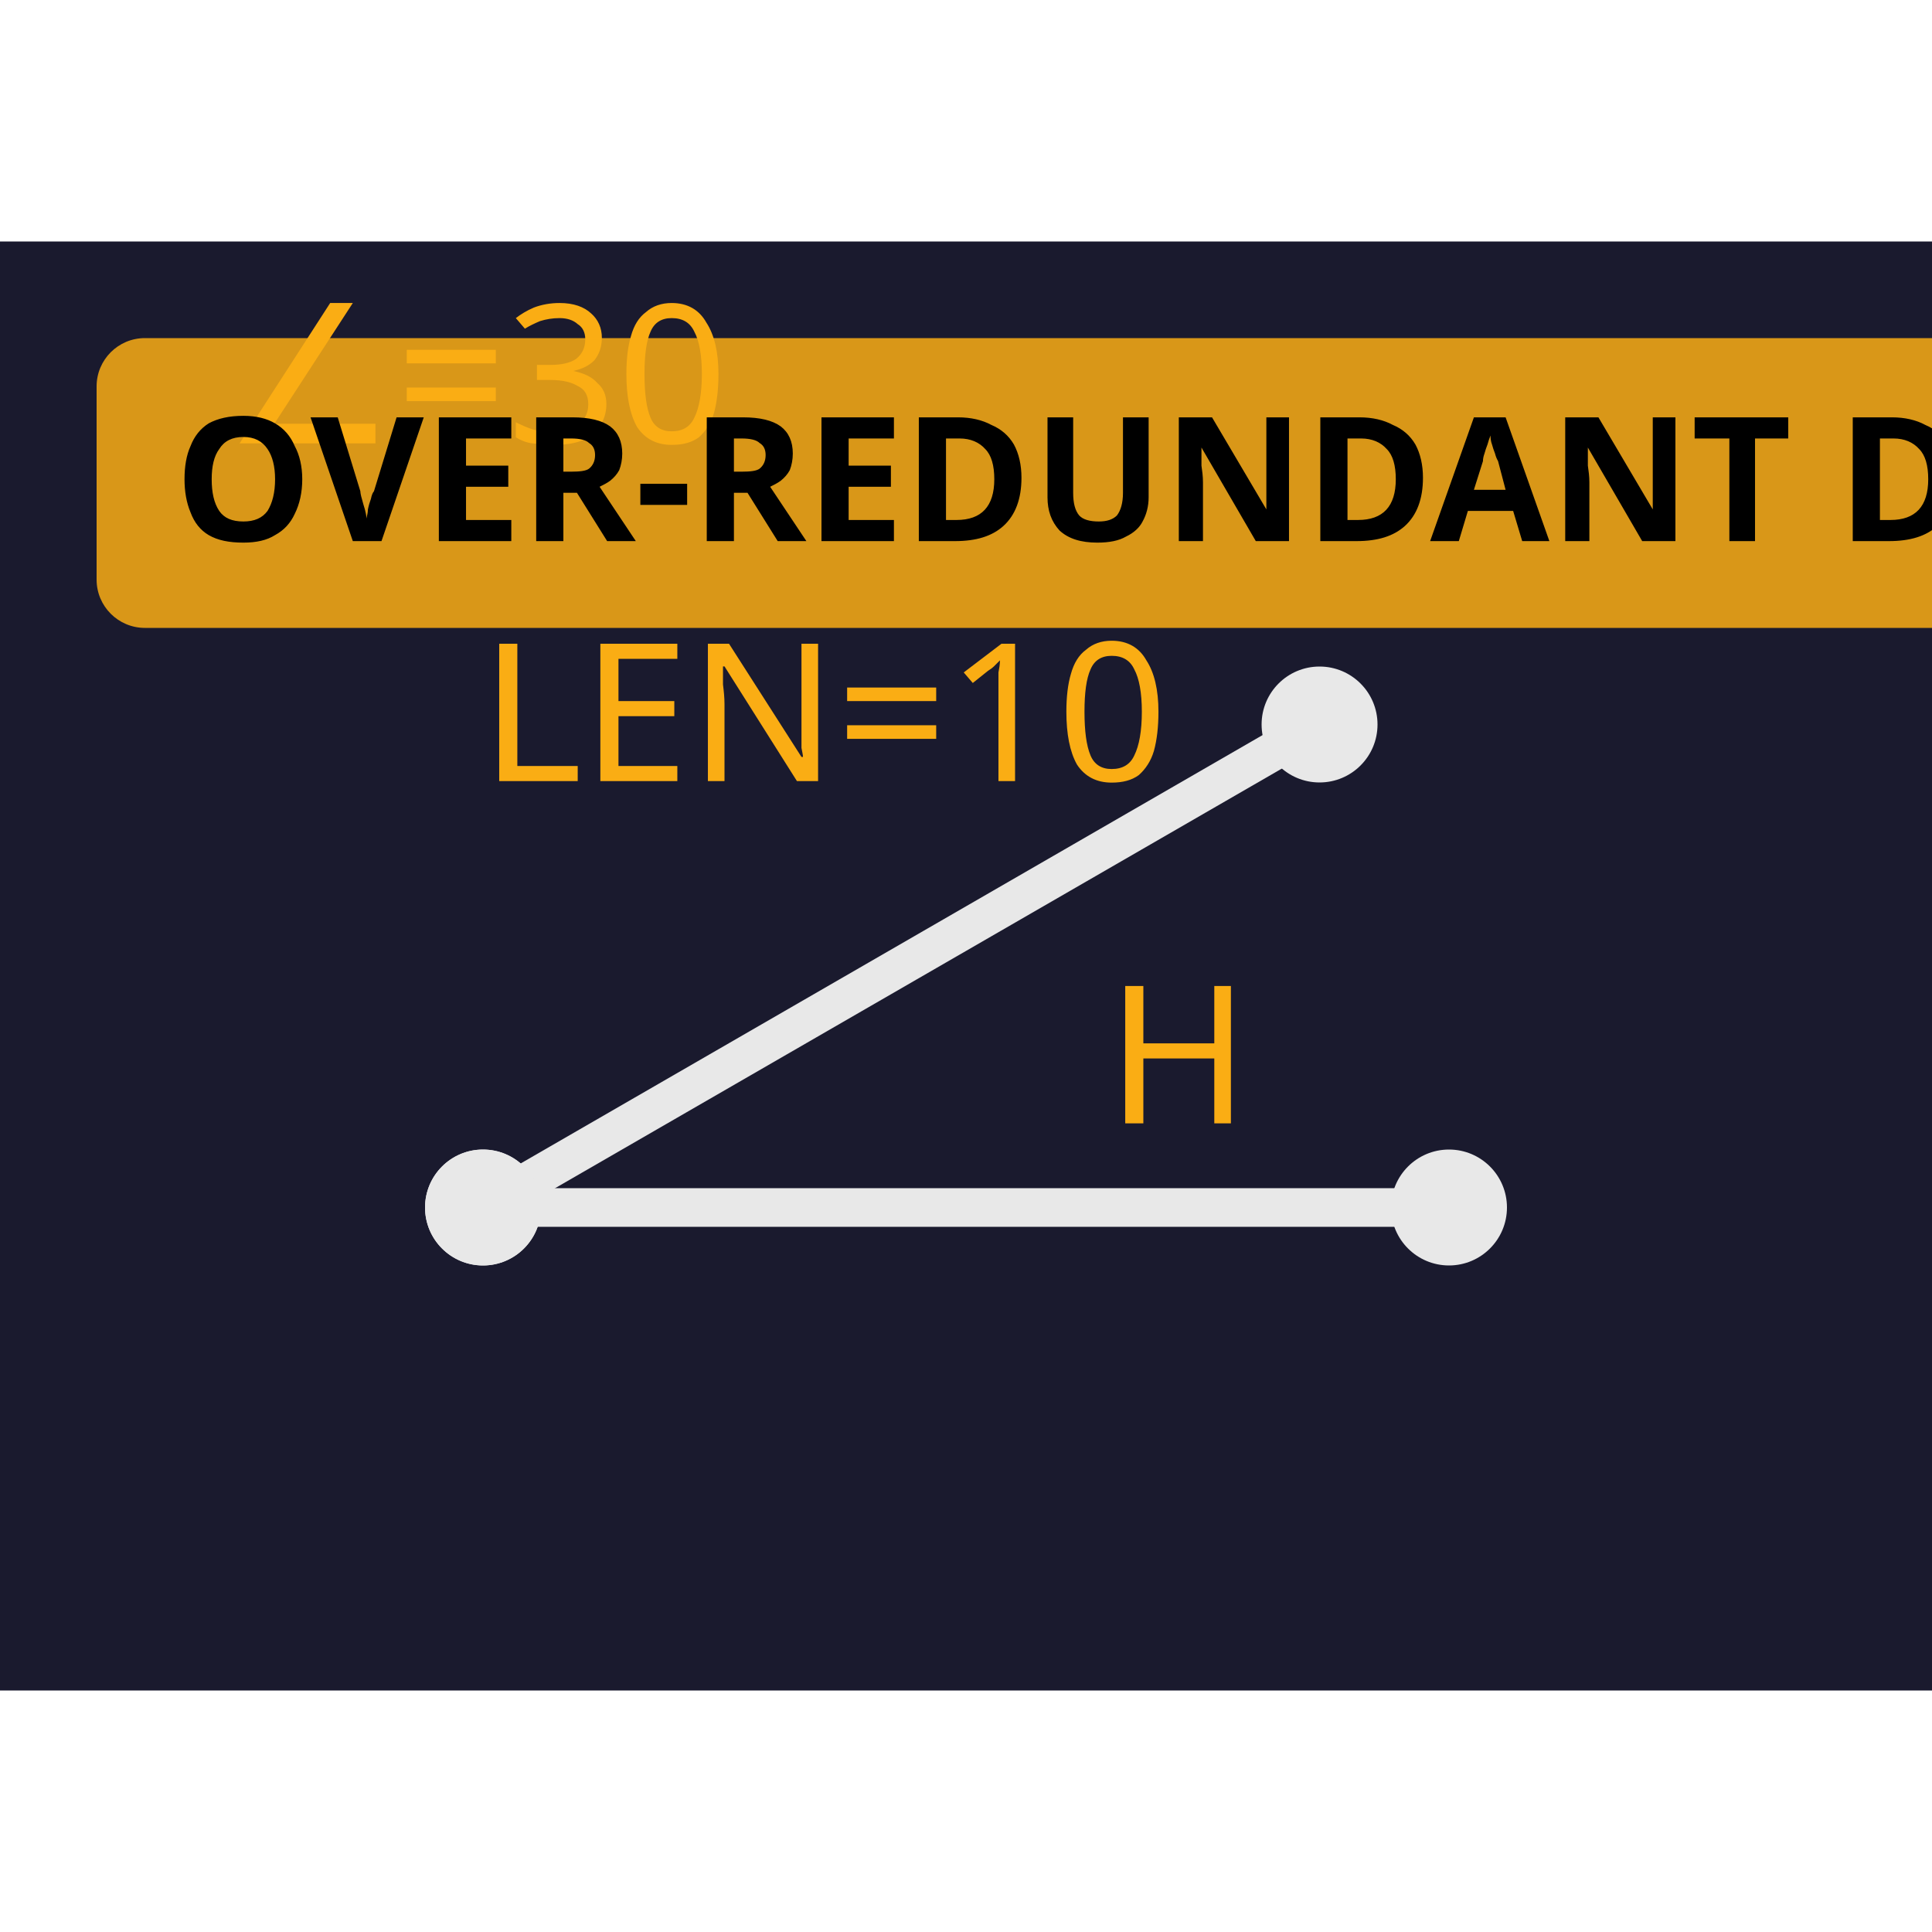
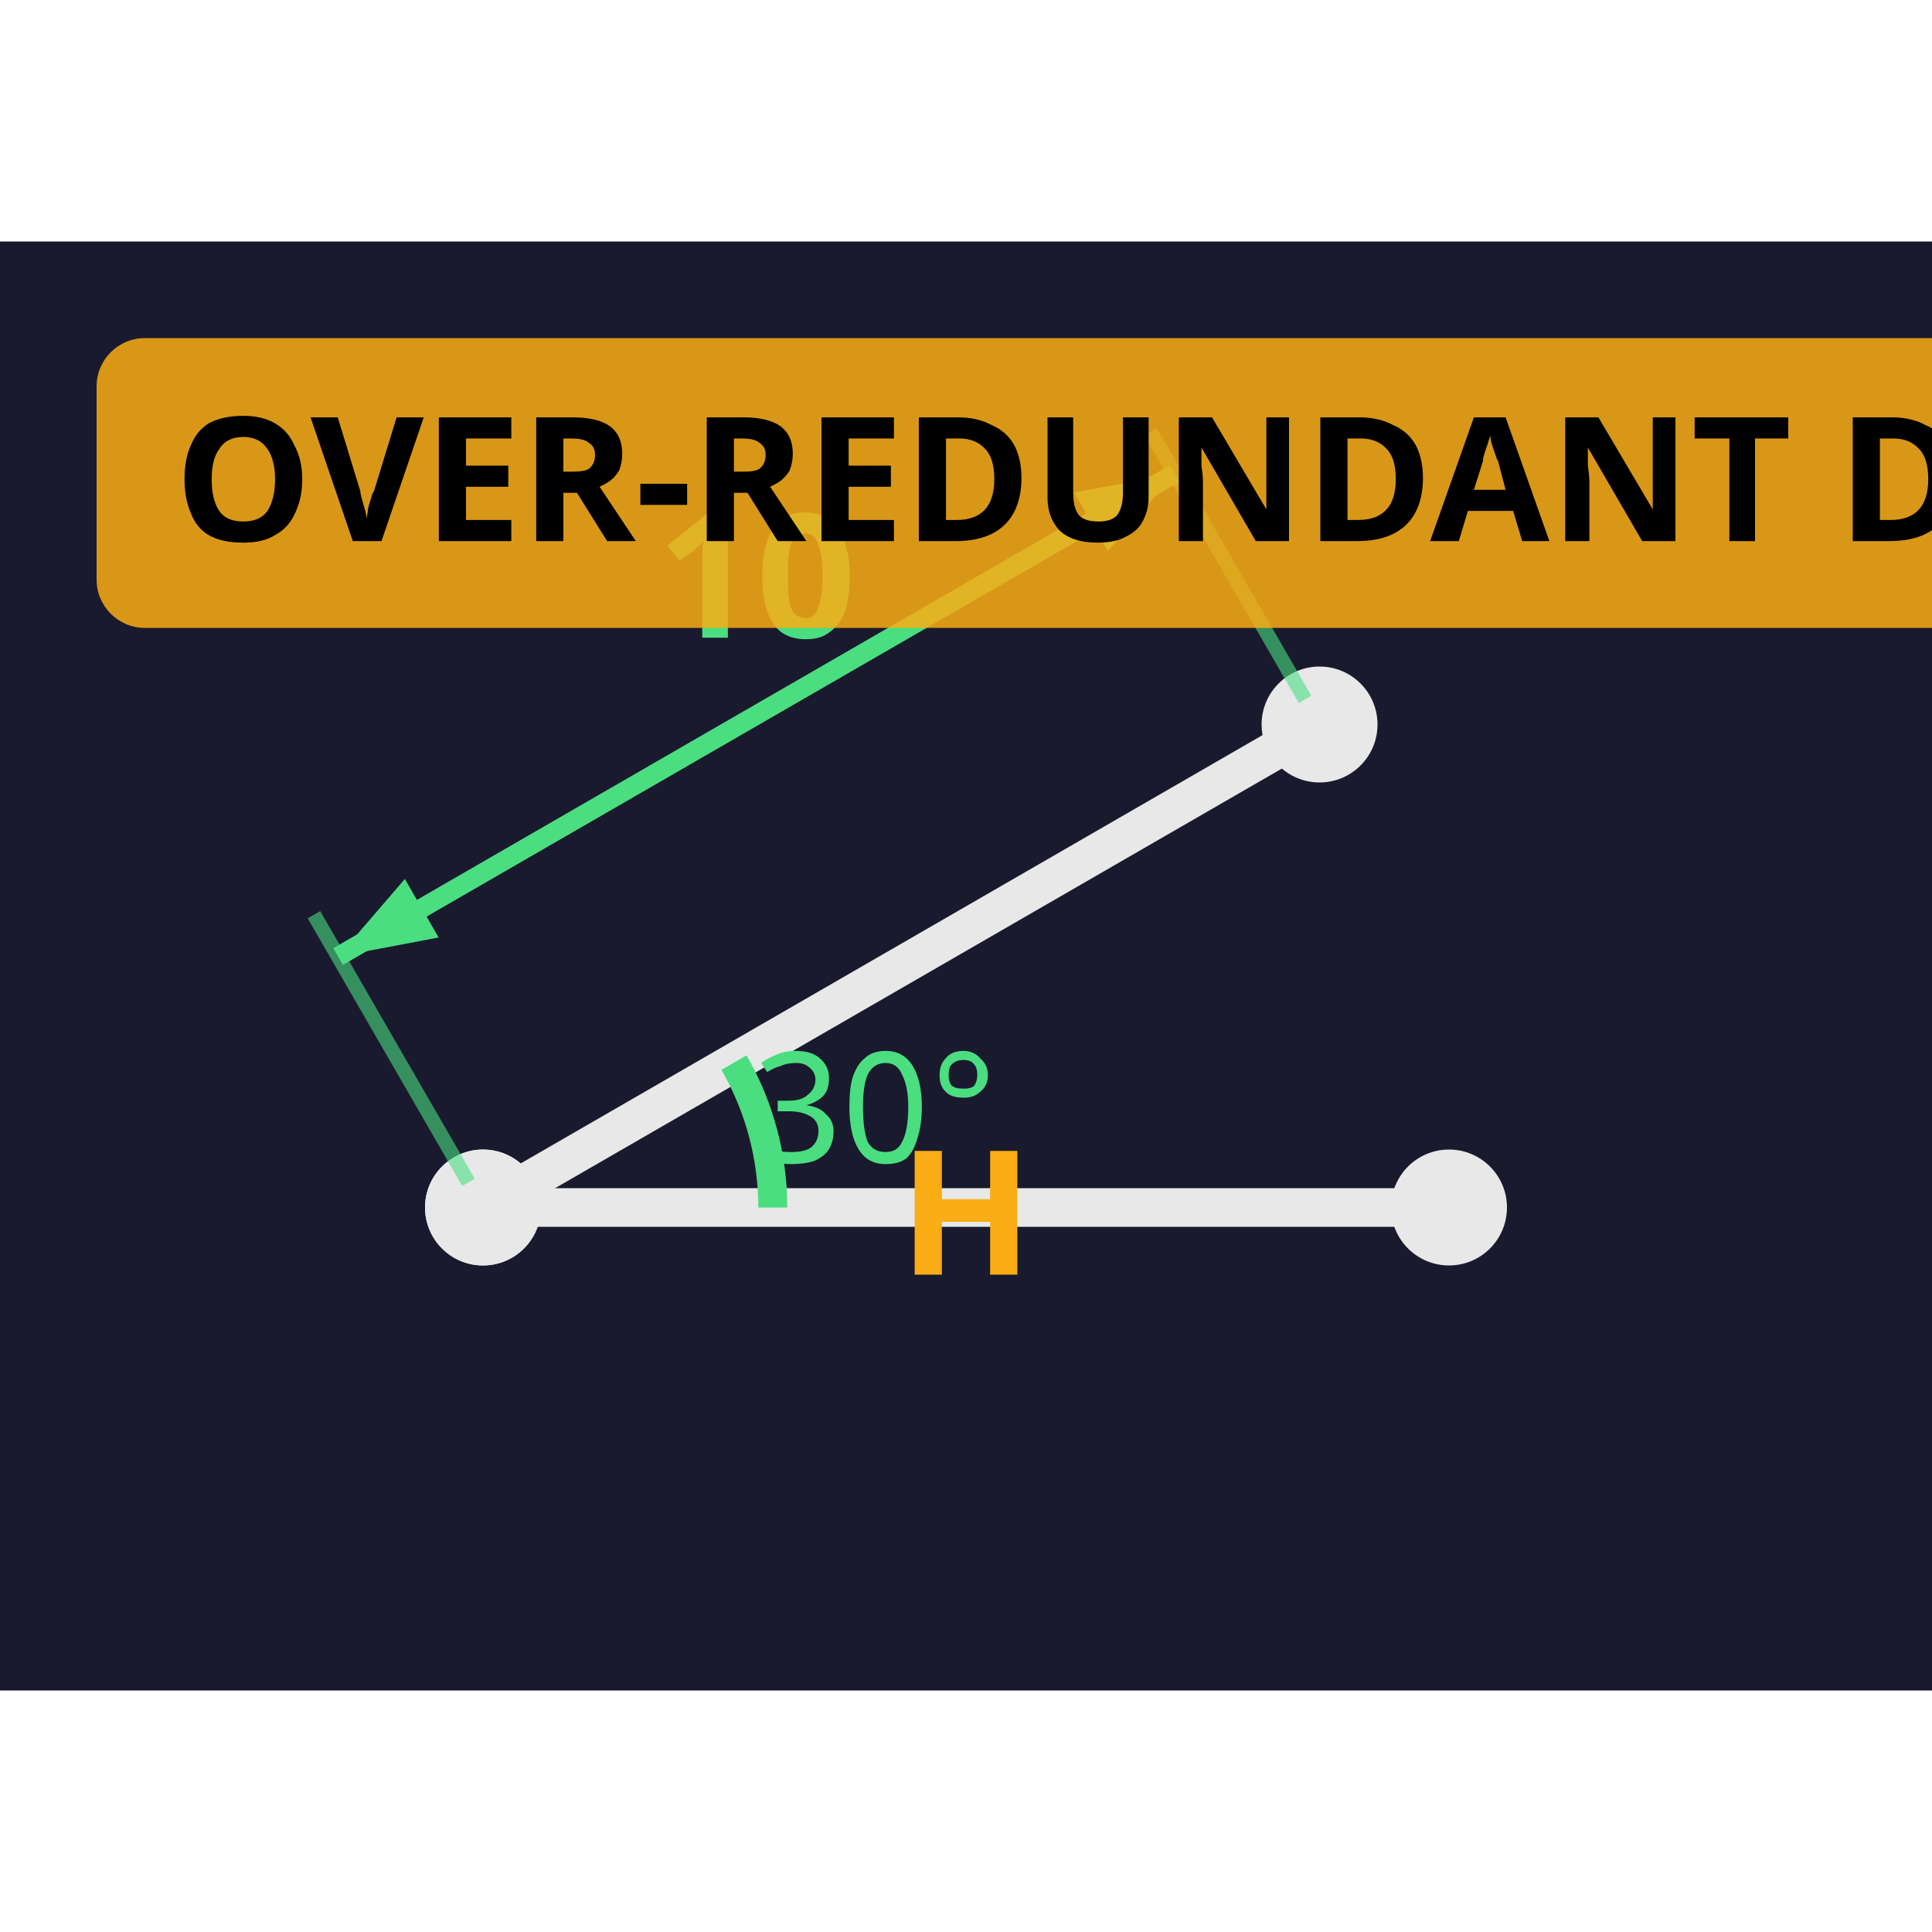
<svg xmlns="http://www.w3.org/2000/svg" viewBox="-5.0 -10.0 20.0 15.0" width="600" height="600">
  <rect x="-5.0" y="-10.0" width="20.0" height="15.0" fill="#1a1a2e" />
  <g data-layer="edges">
    <line x1="0.000" y1="0.000" x2="10.000" y2="0.000" stroke="#e8e8e8" stroke-width="0.4" />
    <line x1="0.000" y1="0.000" x2="8.660" y2="-5.000" stroke="#e8e8e8" stroke-width="0.4" />
    <circle cx="0.000" cy="0.000" r="0.6" fill="#e8e8e8" />
    <circle cx="10.000" cy="0.000" r="0.6" fill="#e8e8e8" />
    <circle cx="0.000" cy="0.000" r="0.6" fill="#e8e8e8" />
    <circle cx="8.660" cy="-5.000" r="0.6" fill="#e8e8e8" />
  </g>
  <g data-layer="construction">
  </g>
-   <g data-layer="labels">
-     <text x="7.203" y="-0.870" fill="#faad14" font-size="2" font-family="sans-serif" text-anchor="middle">H</text>
-     <text x="-0.079" y="-7.911" fill="#faad14" font-size="2" font-family="sans-serif" text-anchor="middle">∠=30</text>
-     <text x="3.536" y="-4.415" fill="#faad14" font-size="2" font-family="sans-serif" text-anchor="middle">LEN=10</text>
+   <g data-layer="annotations">
+     <text x="5.000" y="0.000" fill="#faad14" font-size="1.8" font-family="sans-serif" text-anchor="middle" dominant-baseline="central" font-weight="bold">H</text>
+     <path d="M3.000,0.000 A3.000,3.000 0 0,0 2.598,-1.500" fill="none" stroke="#4ade80" stroke-width="0.3" />
+     <text x="4.057" y="-1.087" fill="#4ade80" font-size="1.6" font-family="sans-serif" text-anchor="middle" dominant-baseline="central">30°</text>
+     <line x1="-0.150" y1="-0.260" x2="-1.750" y2="-3.031" stroke="#4ade80" stroke-width="0.15" opacity="0.6" />
+     <line x1="8.510" y1="-5.260" x2="6.910" y2="-8.031" stroke="#4ade80" stroke-width="0.15" opacity="0.6" />
+     <line x1="-1.500" y1="-2.598" x2="7.160" y2="-7.598" stroke="#4ade80" stroke-width="0.2" />
+     <polygon points="-1.500,-2.598 -0.809,-3.401 -0.459,-2.795" fill="#4ade80" />
+     <polygon points="7.160,-7.598 6.119,-7.401 6.469,-6.795" fill="#4ade80" />
+     <text x="2.830" y="-5.898" fill="#4ade80" font-size="1.8" font-family="sans-serif" text-anchor="middle" font-weight="bold">10</text>
  </g>
  <g data-layer="status">
    <rect x="-4.0" y="-9.0" width="41.6" height="3" rx="0.5" fill="#faad14" opacity="0.85" />
    <text x="-3.2" y="-6.9" fill="#000000" font-size="1.8" font-family="sans-serif" font-weight="bold">OVER-REDUNDANT DOF=-1 err=0.0000</text>
  </g>
</svg>
